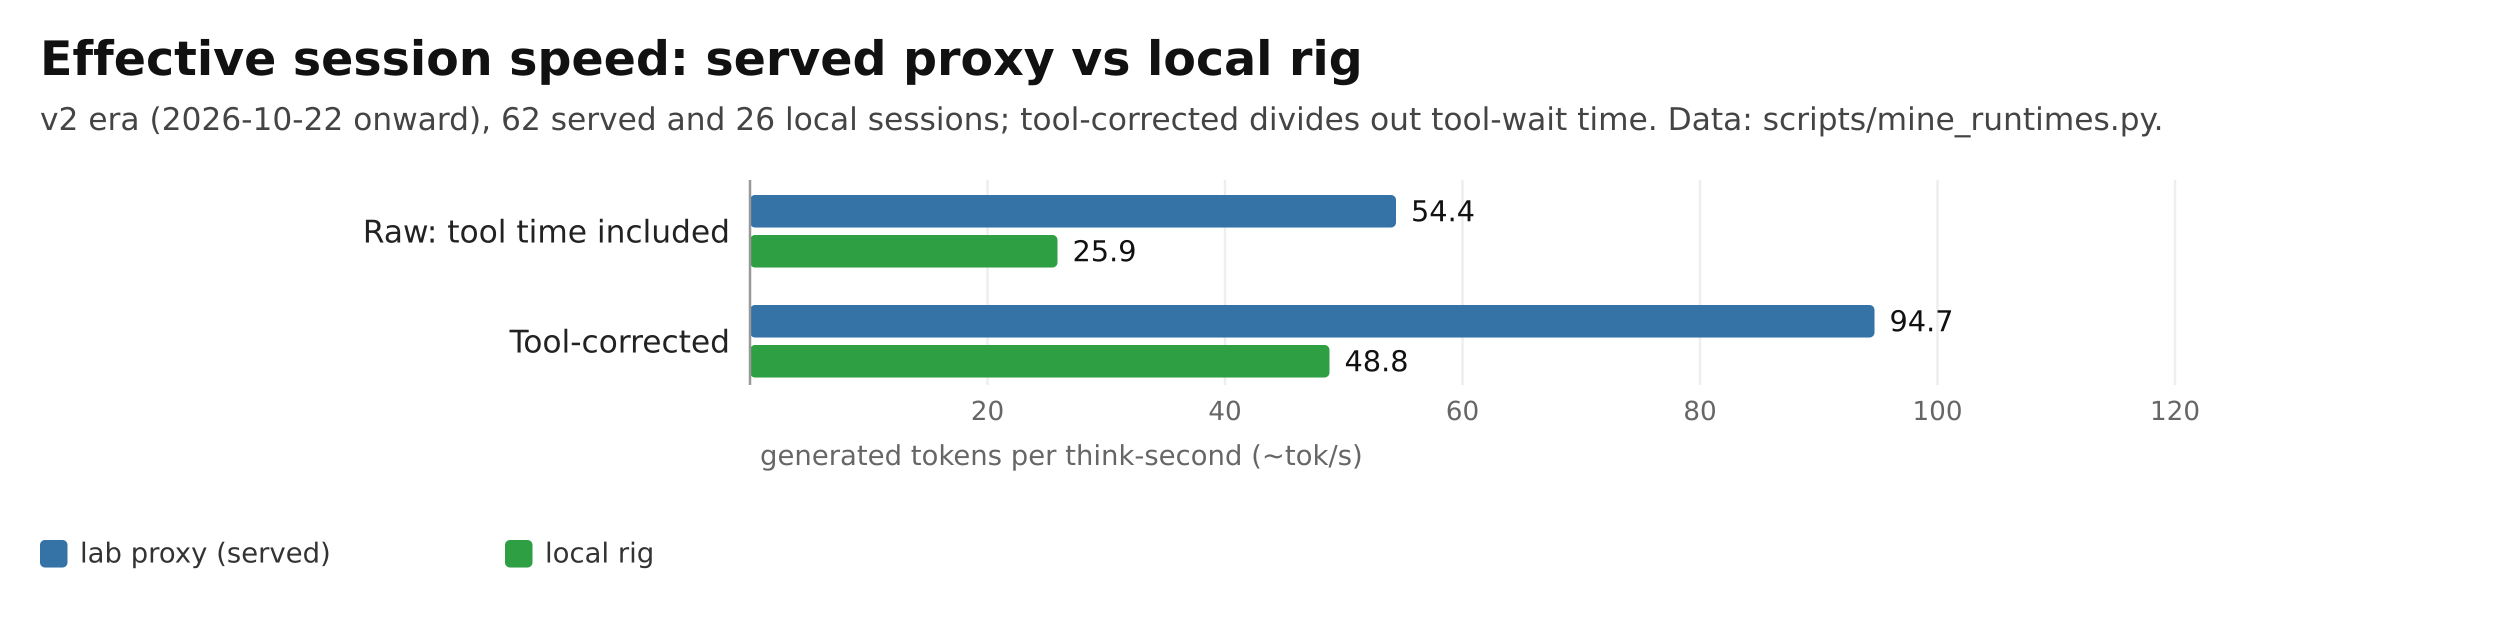
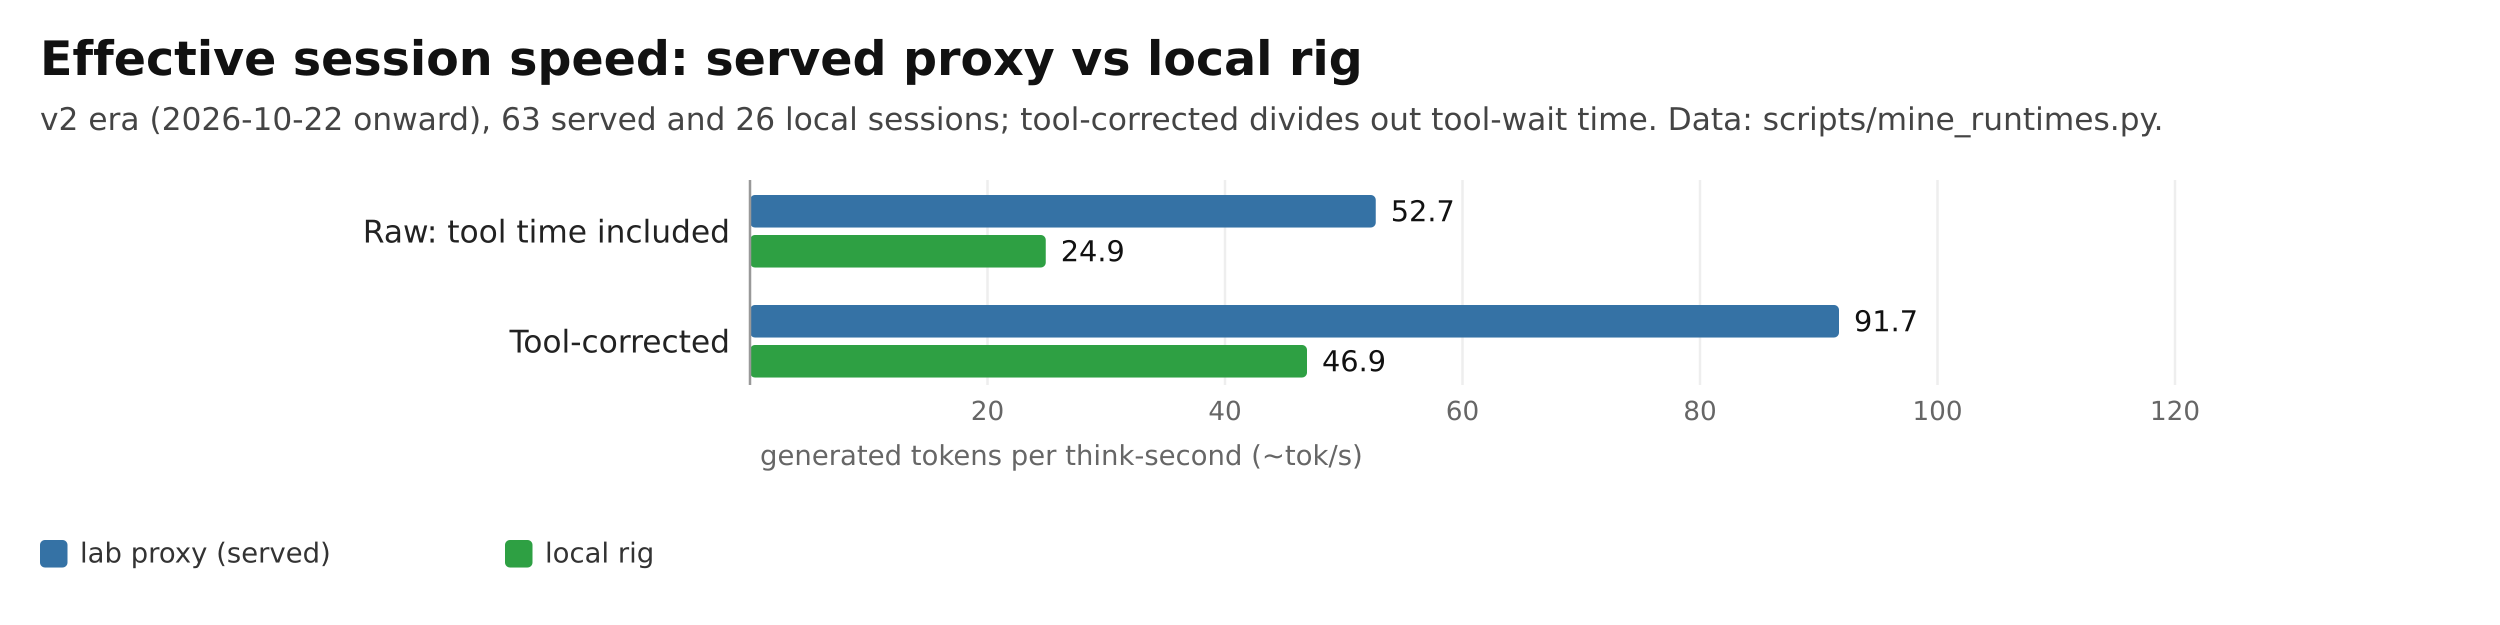
<svg xmlns="http://www.w3.org/2000/svg" width="1000" height="250" viewBox="0 0 1000 250" font-family="DejaVu Sans, sans-serif">
  <rect width="1000" height="250" fill="#ffffff" />
  <text x="16" y="30" font-size="19" font-weight="bold" fill="#111">Effective session speed: served proxy vs local rig</text>
-   <text x="16" y="52" font-size="12.5" fill="#444">v2 era (2026-10-22 onward), 62 served and 26 local sessions; tool-corrected divides out tool-wait time. Data: scripts/mine_runtimes.py.</text>
+   <text x="16" y="52" font-size="12.5" fill="#444">v2 era (2026-10-22 onward), 63 served and 26 local sessions; tool-corrected divides out tool-wait time. Data: scripts/mine_runtimes.py.</text>
  <line x1="395" y1="72" x2="395" y2="154" stroke="#eee" />
  <line x1="490" y1="72" x2="490" y2="154" stroke="#eee" />
  <line x1="585" y1="72" x2="585" y2="154" stroke="#eee" />
  <line x1="680" y1="72" x2="680" y2="154" stroke="#eee" />
  <line x1="775" y1="72" x2="775" y2="154" stroke="#eee" />
  <line x1="870" y1="72" x2="870" y2="154" stroke="#eee" />
  <text x="292" y="97.0" font-size="12.5" fill="#222" text-anchor="end">Raw: tool time included</text>
-   <rect x="300" y="78" width="258.4" height="13" fill="#3572a5" rx="2" />
-   <text x="564.4" y="88.5" font-size="11.5" fill="#111">54.4</text>
-   <rect x="300" y="94" width="123.0" height="13" fill="#2ea043" rx="2" />
-   <text x="429.0" y="104.5" font-size="11.5" fill="#111">25.9</text>
+   <rect x="300" y="78" width="250.3" height="13" fill="#3572a5" rx="2" />
+   <text x="556.3" y="88.5" font-size="11.5" fill="#111">52.7</text>
+   <rect x="300" y="94" width="118.3" height="13" fill="#2ea043" rx="2" />
+   <text x="424.3" y="104.5" font-size="11.5" fill="#111">24.9</text>
  <text x="292" y="141.0" font-size="12.5" fill="#222" text-anchor="end">Tool-corrected</text>
-   <rect x="300" y="122" width="449.8" height="13" fill="#3572a5" rx="2" />
-   <text x="755.8" y="132.5" font-size="11.5" fill="#111">94.7</text>
-   <rect x="300" y="138" width="231.8" height="13" fill="#2ea043" rx="2" />
-   <text x="537.8" y="148.5" font-size="11.5" fill="#111">48.8</text>
+   <rect x="300" y="122" width="435.6" height="13" fill="#3572a5" rx="2" />
+   <text x="741.6" y="132.5" font-size="11.5" fill="#111">91.7</text>
+   <rect x="300" y="138" width="222.8" height="13" fill="#2ea043" rx="2" />
+   <text x="528.8" y="148.5" font-size="11.5" fill="#111">46.9</text>
  <line x1="300" y1="72" x2="300" y2="154" stroke="#999" />
  <text x="395" y="168" font-size="10.5" fill="#666" text-anchor="middle">20</text>
  <text x="490" y="168" font-size="10.5" fill="#666" text-anchor="middle">40</text>
  <text x="585" y="168" font-size="10.5" fill="#666" text-anchor="middle">60</text>
  <text x="680" y="168" font-size="10.5" fill="#666" text-anchor="middle">80</text>
  <text x="775" y="168" font-size="10.5" fill="#666" text-anchor="middle">100</text>
  <text x="870" y="168" font-size="10.5" fill="#666" text-anchor="middle">120</text>
  <text x="304" y="186" font-size="11" fill="#666">generated tokens per think-second (~tok/s)</text>
  <rect x="16" y="216" width="11" height="11" fill="#3572a5" rx="2" />
  <text x="32" y="225" font-size="11" fill="#333">lab proxy (served)</text>
  <rect x="202" y="216" width="11" height="11" fill="#2ea043" rx="2" />
  <text x="218" y="225" font-size="11" fill="#333">local rig</text>
</svg>
